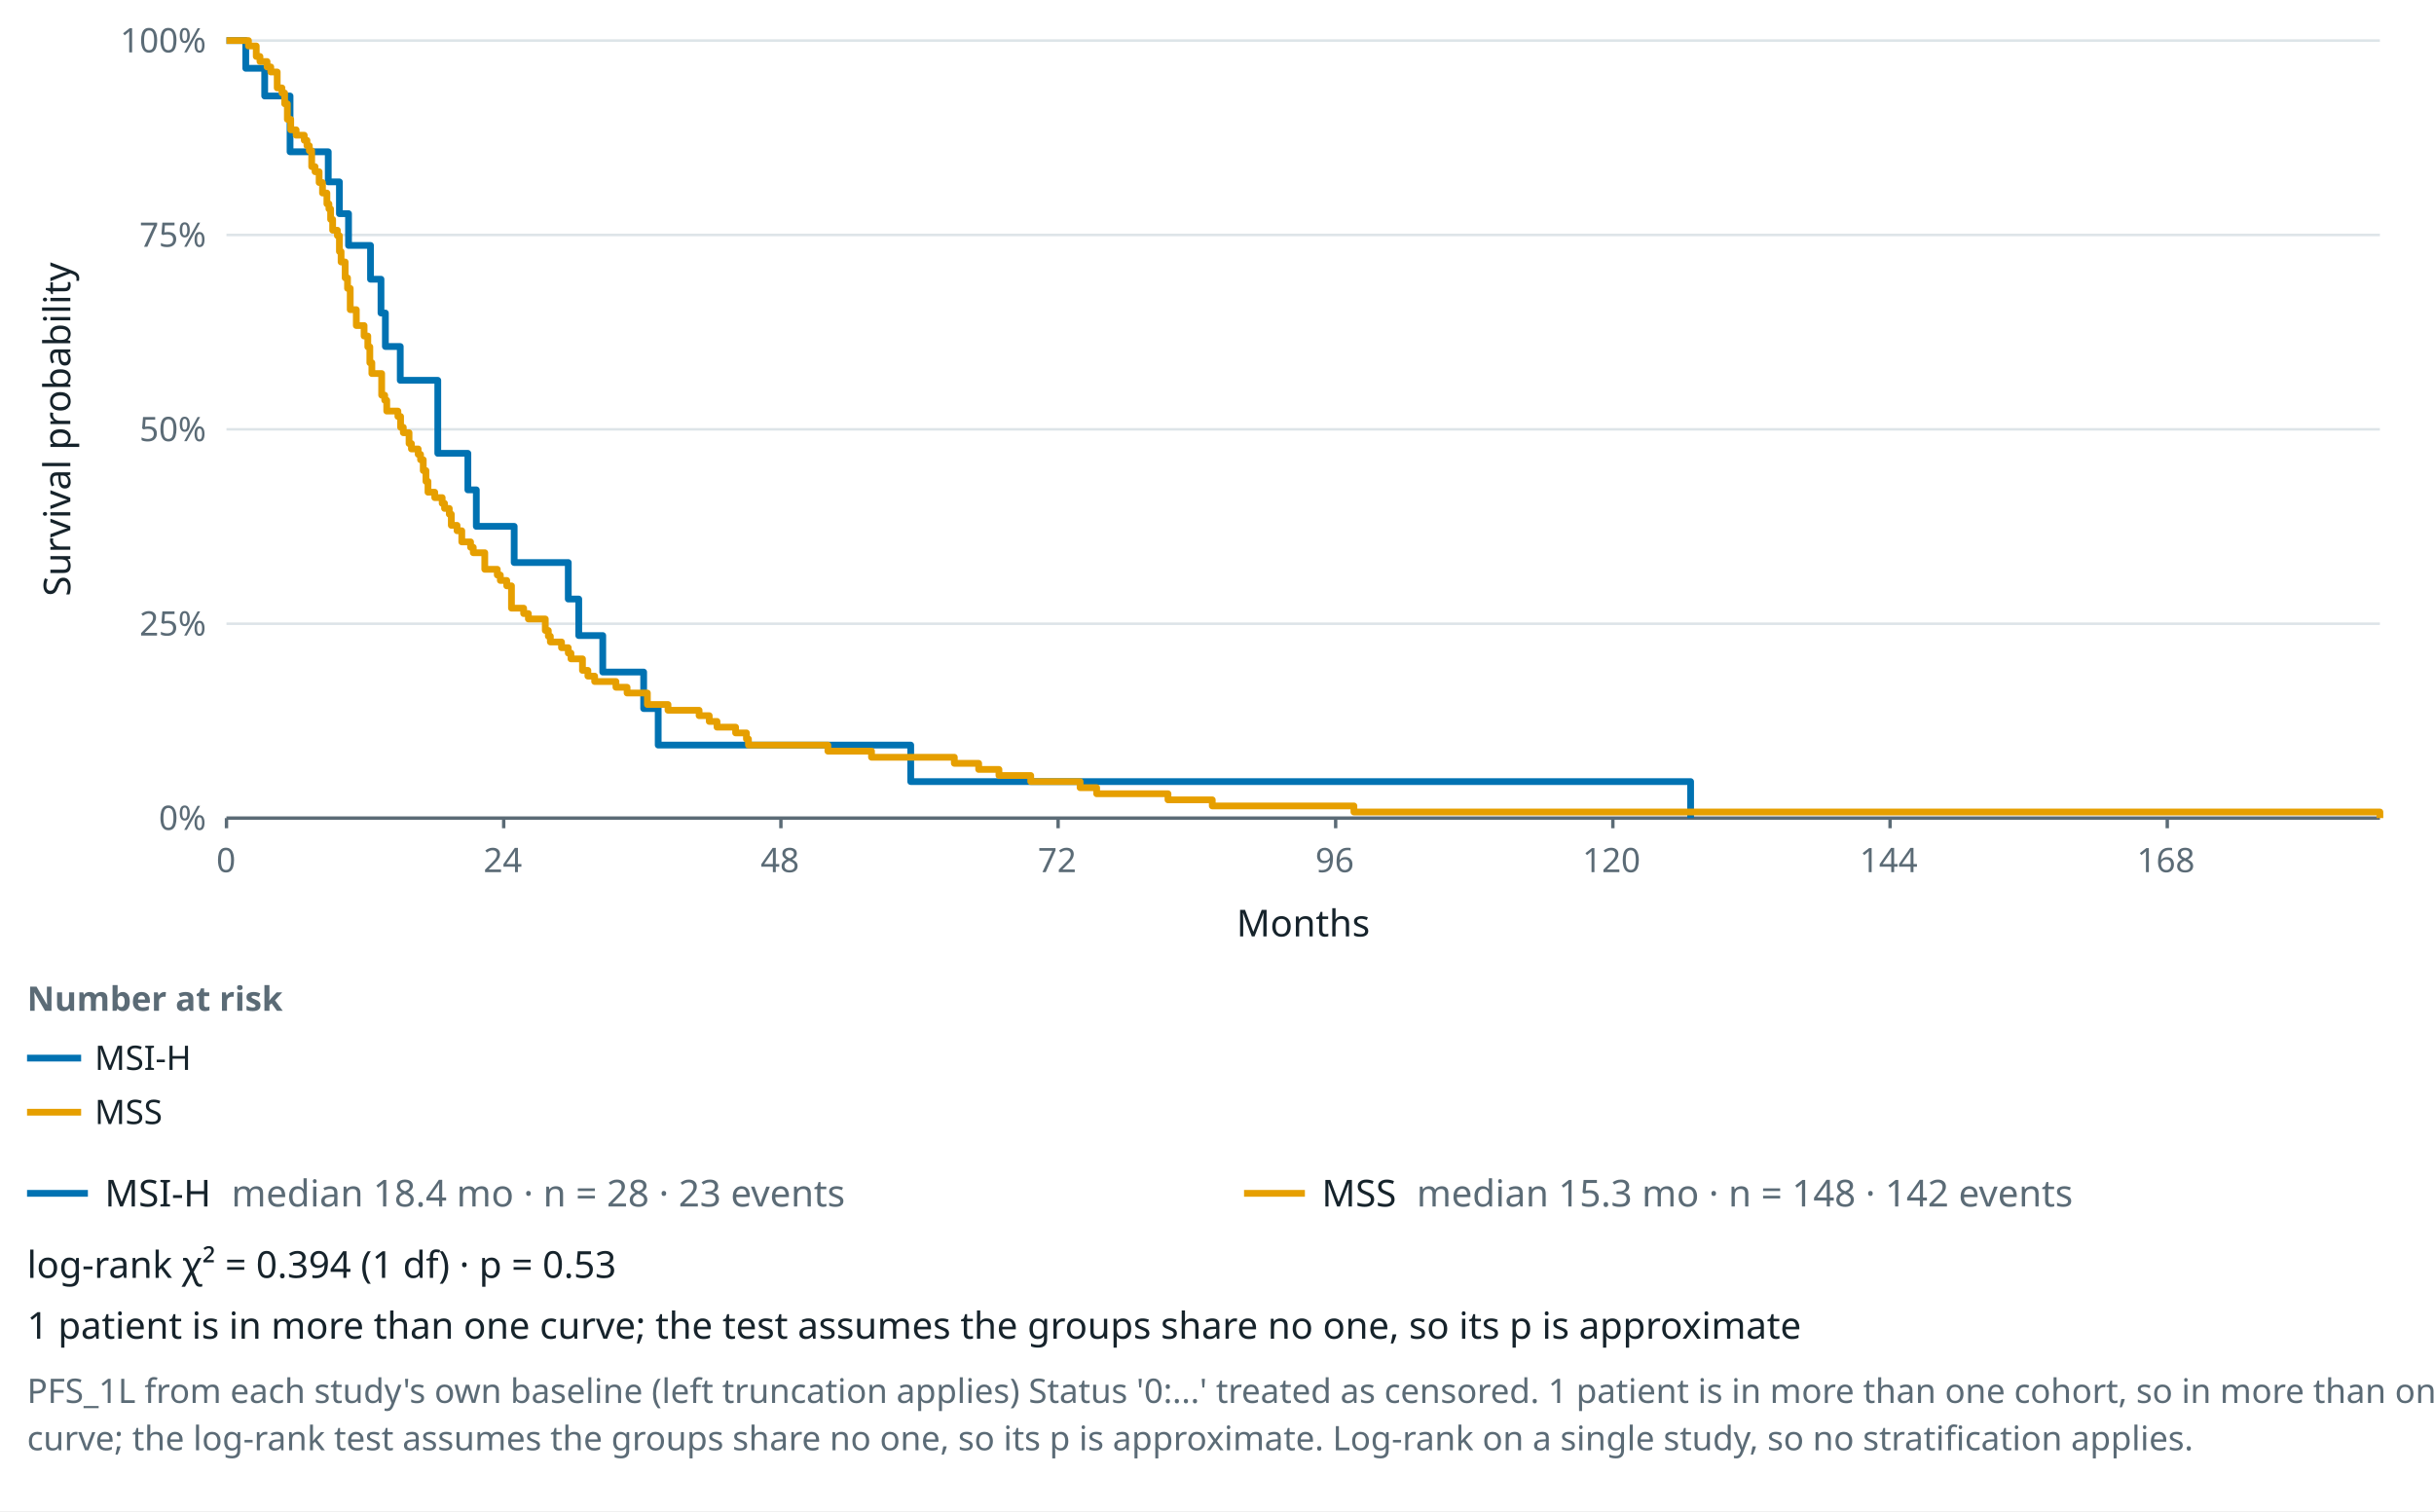
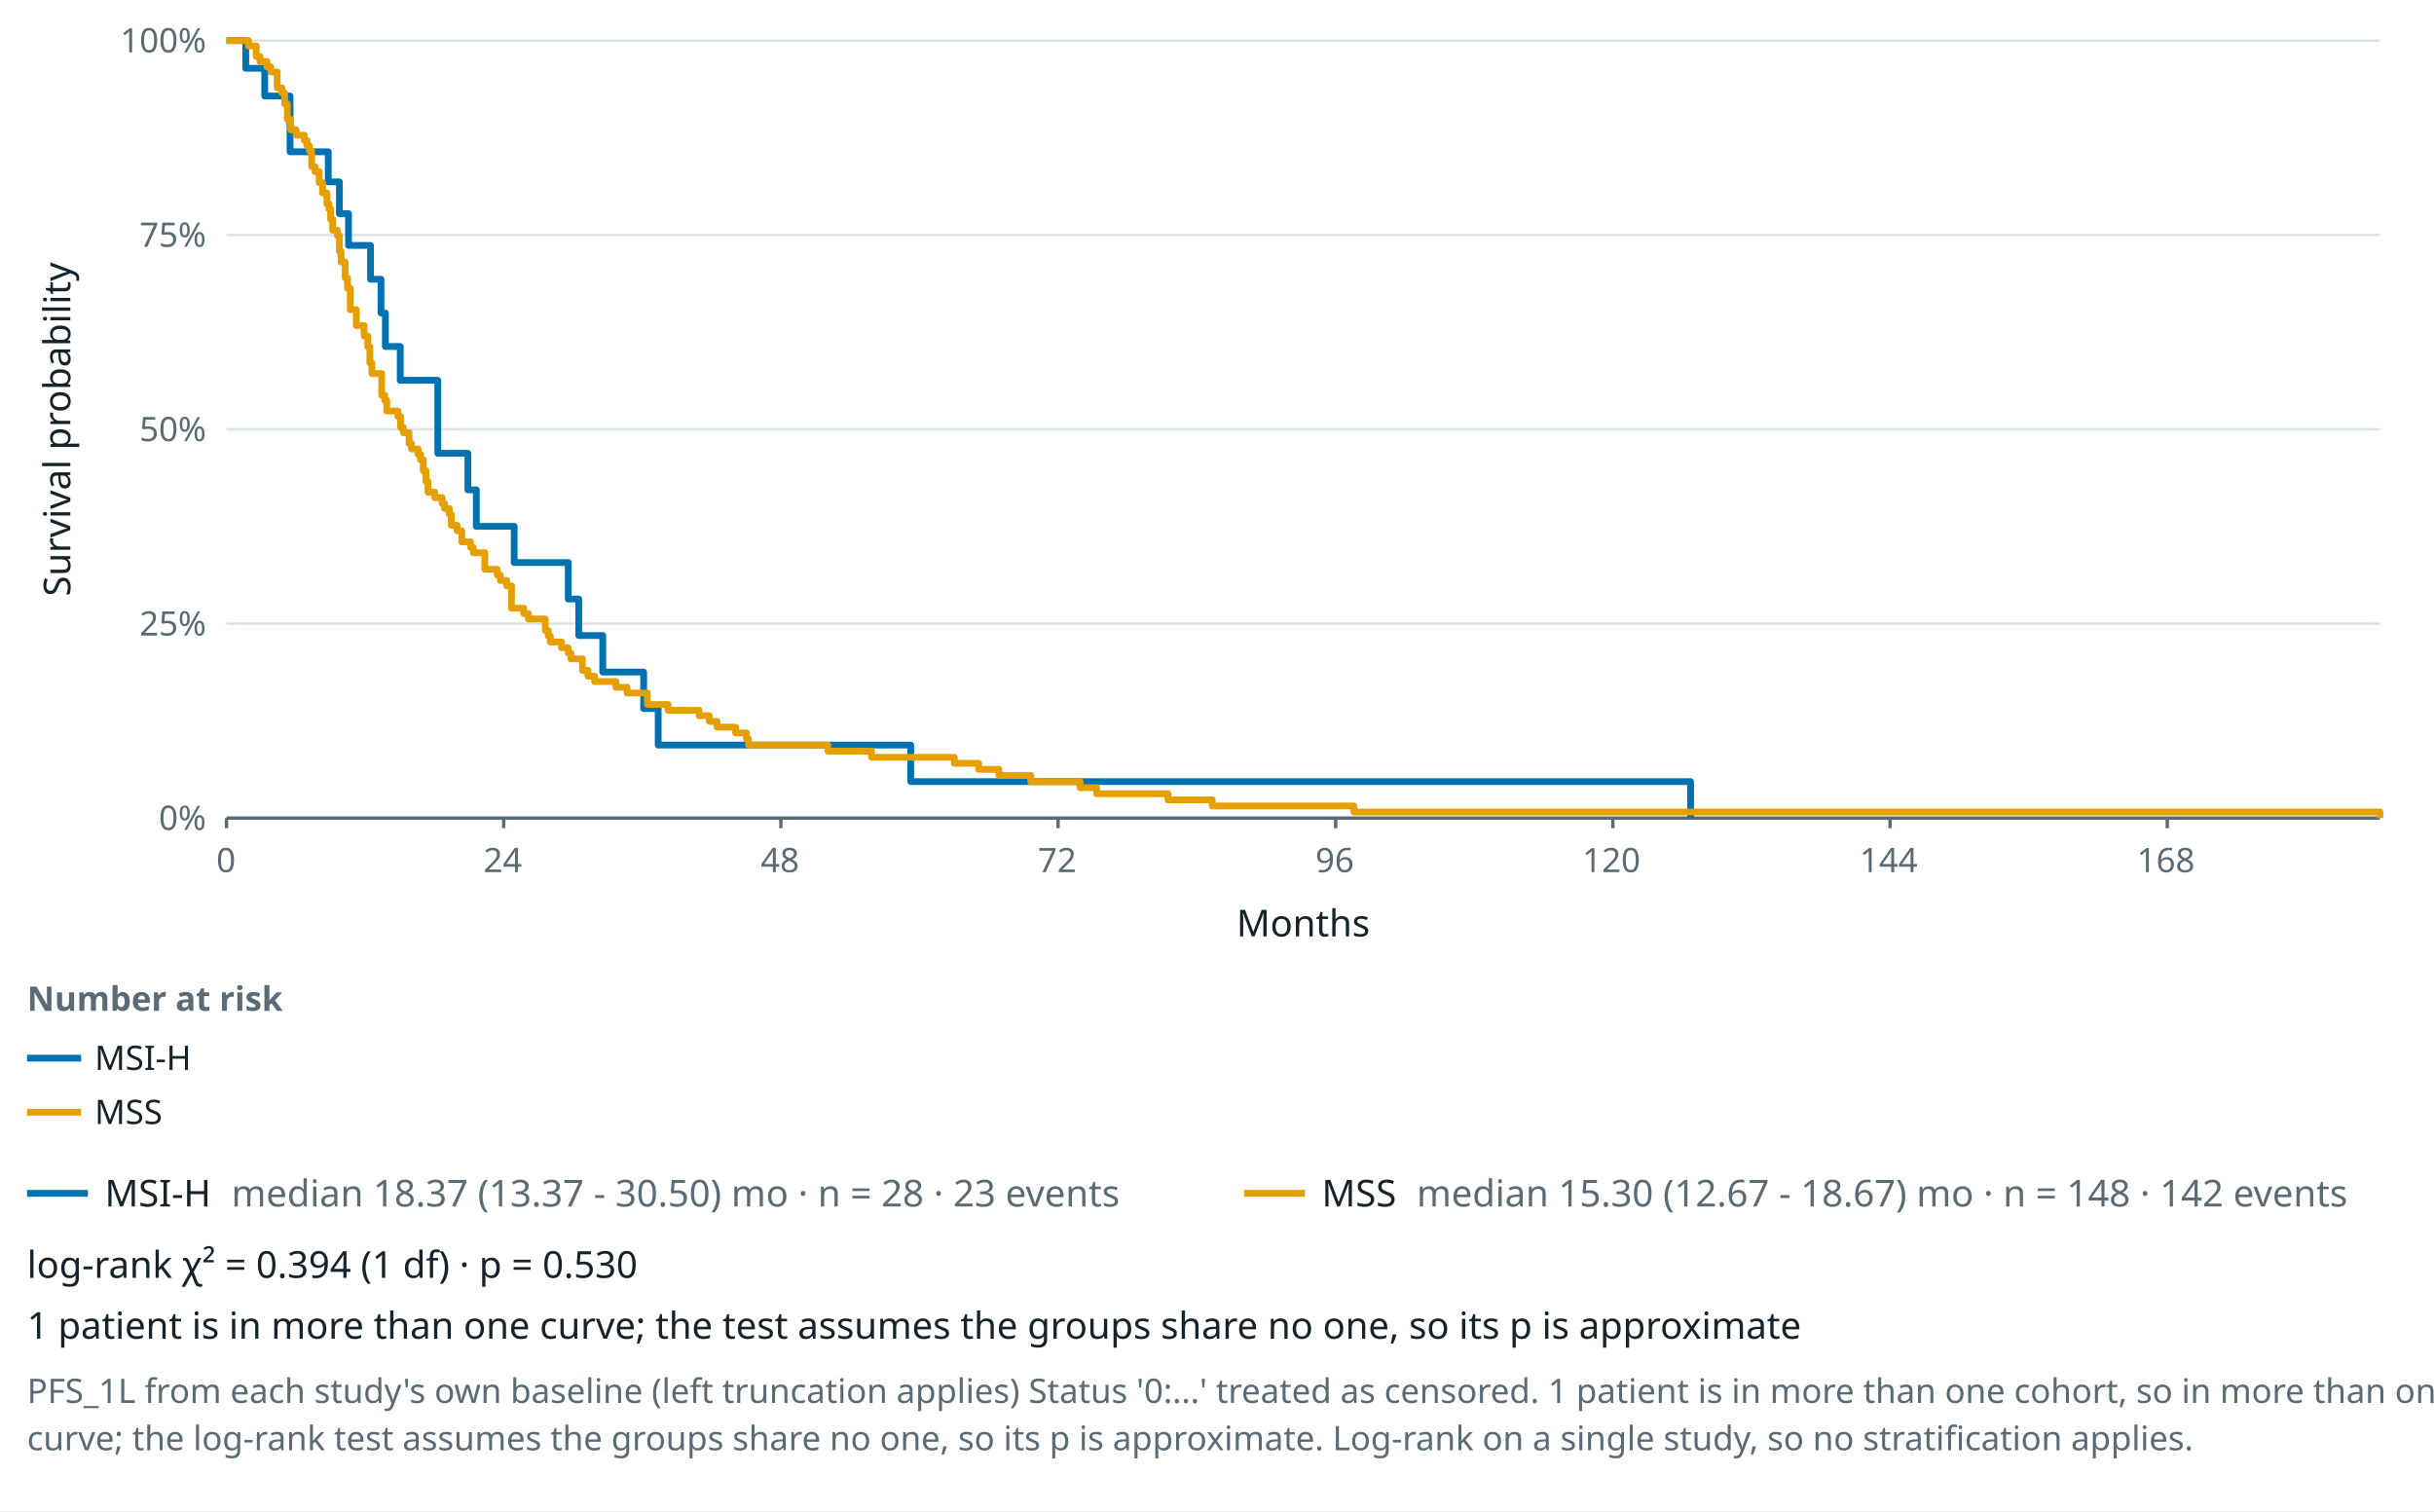
<svg xmlns="http://www.w3.org/2000/svg" viewBox="0 0 720 447" width="100%" role="img" aria-label="Kaplan–Meier — MSI-H, MSS" style="max-width:720px;height:auto;display:block;font-family:'IBM Plex Sans',system-ui,sans-serif">
  <rect width="720" height="447" fill="#ffffff" />
  <line x1="66.99" y1="242" x2="704" y2="242" stroke="#dde4e8" stroke-width="0.75" />
  <text x="61" y="245.5" font-size="10" fill="#5b6b76" text-anchor="end">0%</text>
  <line x1="66.99" y1="184.5" x2="704" y2="184.5" stroke="#dde4e8" stroke-width="0.75" />
  <text x="61" y="188" font-size="10" fill="#5b6b76" text-anchor="end">25%</text>
  <line x1="66.99" y1="127" x2="704" y2="127" stroke="#dde4e8" stroke-width="0.75" />
  <text x="61" y="130.5" font-size="10" fill="#5b6b76" text-anchor="end">50%</text>
  <line x1="66.99" y1="69.5" x2="704" y2="69.5" stroke="#dde4e8" stroke-width="0.75" />
  <text x="61" y="73" font-size="10" fill="#5b6b76" text-anchor="end">75%</text>
  <line x1="66.99" y1="12" x2="704" y2="12" stroke="#dde4e8" stroke-width="0.75" />
  <text x="61" y="15.5" font-size="10" fill="#5b6b76" text-anchor="end">100%</text>
  <text x="20.8" y="127" font-size="11" fill="#16232b" text-anchor="middle" transform="rotate(-90 20.8 127)">Survival probability</text>
  <line x1="67" y1="242" x2="67" y2="245" stroke="#5b6b76" stroke-width="1" />
  <text x="64" y="258" font-size="10" fill="#5b6b76">0</text>
  <line x1="149" y1="242" x2="149" y2="245" stroke="#5b6b76" stroke-width="1" />
  <text x="143" y="258" font-size="10" fill="#5b6b76">24</text>
  <line x1="231" y1="242" x2="231" y2="245" stroke="#5b6b76" stroke-width="1" />
  <text x="225" y="258" font-size="10" fill="#5b6b76">48</text>
  <line x1="313" y1="242" x2="313" y2="245" stroke="#5b6b76" stroke-width="1" />
  <text x="307" y="258" font-size="10" fill="#5b6b76">72</text>
  <line x1="395.1" y1="242" x2="395.1" y2="245" stroke="#5b6b76" stroke-width="1" />
  <text x="389.1" y="258" font-size="10" fill="#5b6b76">96</text>
  <line x1="477.1" y1="242" x2="477.1" y2="245" stroke="#5b6b76" stroke-width="1" />
  <text x="468.1" y="258" font-size="10" fill="#5b6b76">120</text>
  <line x1="559.1" y1="242" x2="559.1" y2="245" stroke="#5b6b76" stroke-width="1" />
  <text x="550.1" y="258" font-size="10" fill="#5b6b76">144</text>
  <line x1="641.1" y1="242" x2="641.1" y2="245" stroke="#5b6b76" stroke-width="1" />
  <text x="632.1" y="258" font-size="10" fill="#5b6b76">168</text>
  <line x1="66.99" y1="242" x2="704" y2="242" stroke="#5b6b76" stroke-width="1" />
  <text x="385.5" y="277" font-size="11" fill="#16232b" text-anchor="middle">Months</text>
  <path d="M67 12H67V12H72.7V20.2H78.3V28.4H85.8V44.9H97.1V53.8H100.4V63.2H103.1V72.6H109.6V82.6H112.7V92.6H114V102.5H118.4V112.5H129.5V134.1H138.4V144.9H140.9V155.7H152.1V166.4H168.1V177.2H171.2V188H178.3V198.8H190.4V209.6H194.7V220.4H269.4V231.2H500.1V242" fill="none" stroke="#0072B2" stroke-width="2" stroke-linejoin="round" />
  <path d="M67 12H67V12H73.5V13.6H75.8V16.7H76.9V18.2H79V19.8H80.1V21.3H82V26H83.4V27.5H84.2V30.7H85V35.3H86V38.4H87.6V40H90V41.5H90.8V43.1H91.5V44.6H92.2V49.3H93.2V50.8H94.4V54H95.4V57.1H96.7V60.3H97.3V61.8H97.8V64.9H98.4V68.1H99.8V69.7H100.4V74.4H100.9V77.5H102.1V82.2H102.8V85.3H103.6V91.6H105.4V96.3H107.7V99.4H108.8V102.6H109.4V107.3H110V110.5H112.9V116.9H113.8V118.4H114.4V121.6H117.7V123.2H118.5V126.4H119.3V128H121V131.2H121.7V132.8H123.7V134.4H124.4V136H125.2V139.2H126V142.4H126.6V145.6H128.6V147.2H130.8V148.9H131.5V150.4H132.9V152.1H133.5V155.4H135.2V157H136.6V160.3H139.2V161.9H140V163.5H143.4V168.4H147.1V170.1H148V171.7H149.9V173.3H151.3V179.9H154.9V181.5H156.3V183.1H161.3V186.5H162.2V188.2H162.8V189.9H166.1V191.6H168.1V193.2H168.9V194.9H172.3V198.3H173.9V200H175.9V201.6H182.2V203.3H185.5V205H191.5V208.4H197.6V210.1H206.8V211.7H209.8V213.4H212.1V215.1H217.6V216.8H220.8V218.6H221.4V220.4H244.9V222.2H257.8V224H282.3V225.8H289.5V227.6H295.5V229.4H304.9V231.2H319.5V233H324.4V234.8H345.5V236.6H358.6V238.4H400.5V240.2H704V242" fill="none" stroke="#E69F00" stroke-width="2" stroke-linejoin="round" />
  <text x="8" y="299" font-size="10" fill="#5b6b76" font-weight="600">Number at risk</text>
  <line x1="8" y1="313" x2="24" y2="313" stroke="#0072B2" stroke-width="2" />
  <text x="28" y="316.5" font-size="10" fill="#16232b">MSI-H</text>
  <text x="63" y="316.5" font-size="10" fill="#5b6b76" />
  <text x="146" y="316.5" font-size="10" fill="#5b6b76" />
  <text x="228" y="316.5" font-size="10" fill="#5b6b76" />
  <text x="310" y="316.5" font-size="10" fill="#5b6b76" />
  <text x="392.1" y="316.5" font-size="10" fill="#5b6b76" />
  <text x="474.1" y="316.5" font-size="10" fill="#5b6b76" />
  <text x="556.1" y="316.5" font-size="10" fill="#5b6b76" />
  <text x="638.1" y="316.5" font-size="10" fill="#5b6b76" />
  <line x1="8" y1="329" x2="24" y2="329" stroke="#E69F00" stroke-width="2" />
  <text x="28" y="332.5" font-size="10" fill="#16232b">MSS</text>
  <text x="63" y="332.5" font-size="10" fill="#5b6b76" />
  <text x="143" y="332.5" font-size="10" fill="#5b6b76" />
  <text x="225" y="332.5" font-size="10" fill="#5b6b76" />
  <text x="310" y="332.5" font-size="10" fill="#5b6b76" />
  <text x="392.1" y="332.5" font-size="10" fill="#5b6b76" />
  <text x="474.1" y="332.5" font-size="10" fill="#5b6b76" />
  <text x="556.1" y="332.5" font-size="10" fill="#5b6b76" />
  <text x="638.1" y="332.5" font-size="10" fill="#5b6b76" />
  <line x1="8" y1="353" x2="26" y2="353" stroke="#0072B2" stroke-width="2" />
-   <text x="31" y="356.9" font-size="11" fill="#16232b">MSI-H<tspan dx="6" fill="#5b6b76">median 18.4 mo · n = 28 · 23 events</tspan>
+   <text x="31" y="356.9" font-size="11" fill="#16232b">MSI-H<tspan dx="6" fill="#5b6b76">median 18.37 (13.37 - 30.50) mo · n = 28 · 23 events</tspan>
  </text>
  <line x1="368" y1="353" x2="386" y2="353" stroke="#E69F00" stroke-width="2" />
-   <text x="391" y="356.9" font-size="11" fill="#16232b">MSS<tspan dx="6" fill="#5b6b76">median 15.3 mo · n = 148 · 142 events</tspan>
+   <text x="391" y="356.9" font-size="11" fill="#16232b">MSS<tspan dx="6" fill="#5b6b76">median 15.30 (12.67 - 18.67) mo · n = 148 · 142 events</tspan>
  </text>
-   <text x="8" y="378" font-size="11" fill="#16232b" class="logrank">log-rank χ² = 0.394 (1 df) · p = 0.53</text>
+   <text x="8" y="378" font-size="11" fill="#16232b" class="logrank">log-rank χ² = 0.394 (1 df) · p = 0.530</text>
  <text x="8" y="396" font-size="11" fill="#16232b" class="logrank">1 patient is in more than one curve; the test assumes the groups share no one, so its p is approximate</text>
  <text x="8" y="415" font-size="10" fill="#5b6b76">PFS_1L from each study's own baseline (left truncation applies) Status '0:...' treated as censored. 1 patient is in more than one cohort, so in more than one</text>
  <text x="8" y="429" font-size="10" fill="#5b6b76">curve; the log-rank test assumes the groups share no one, so its p is approximate. Log-rank on a single study, so no stratification applies.</text>
</svg>
